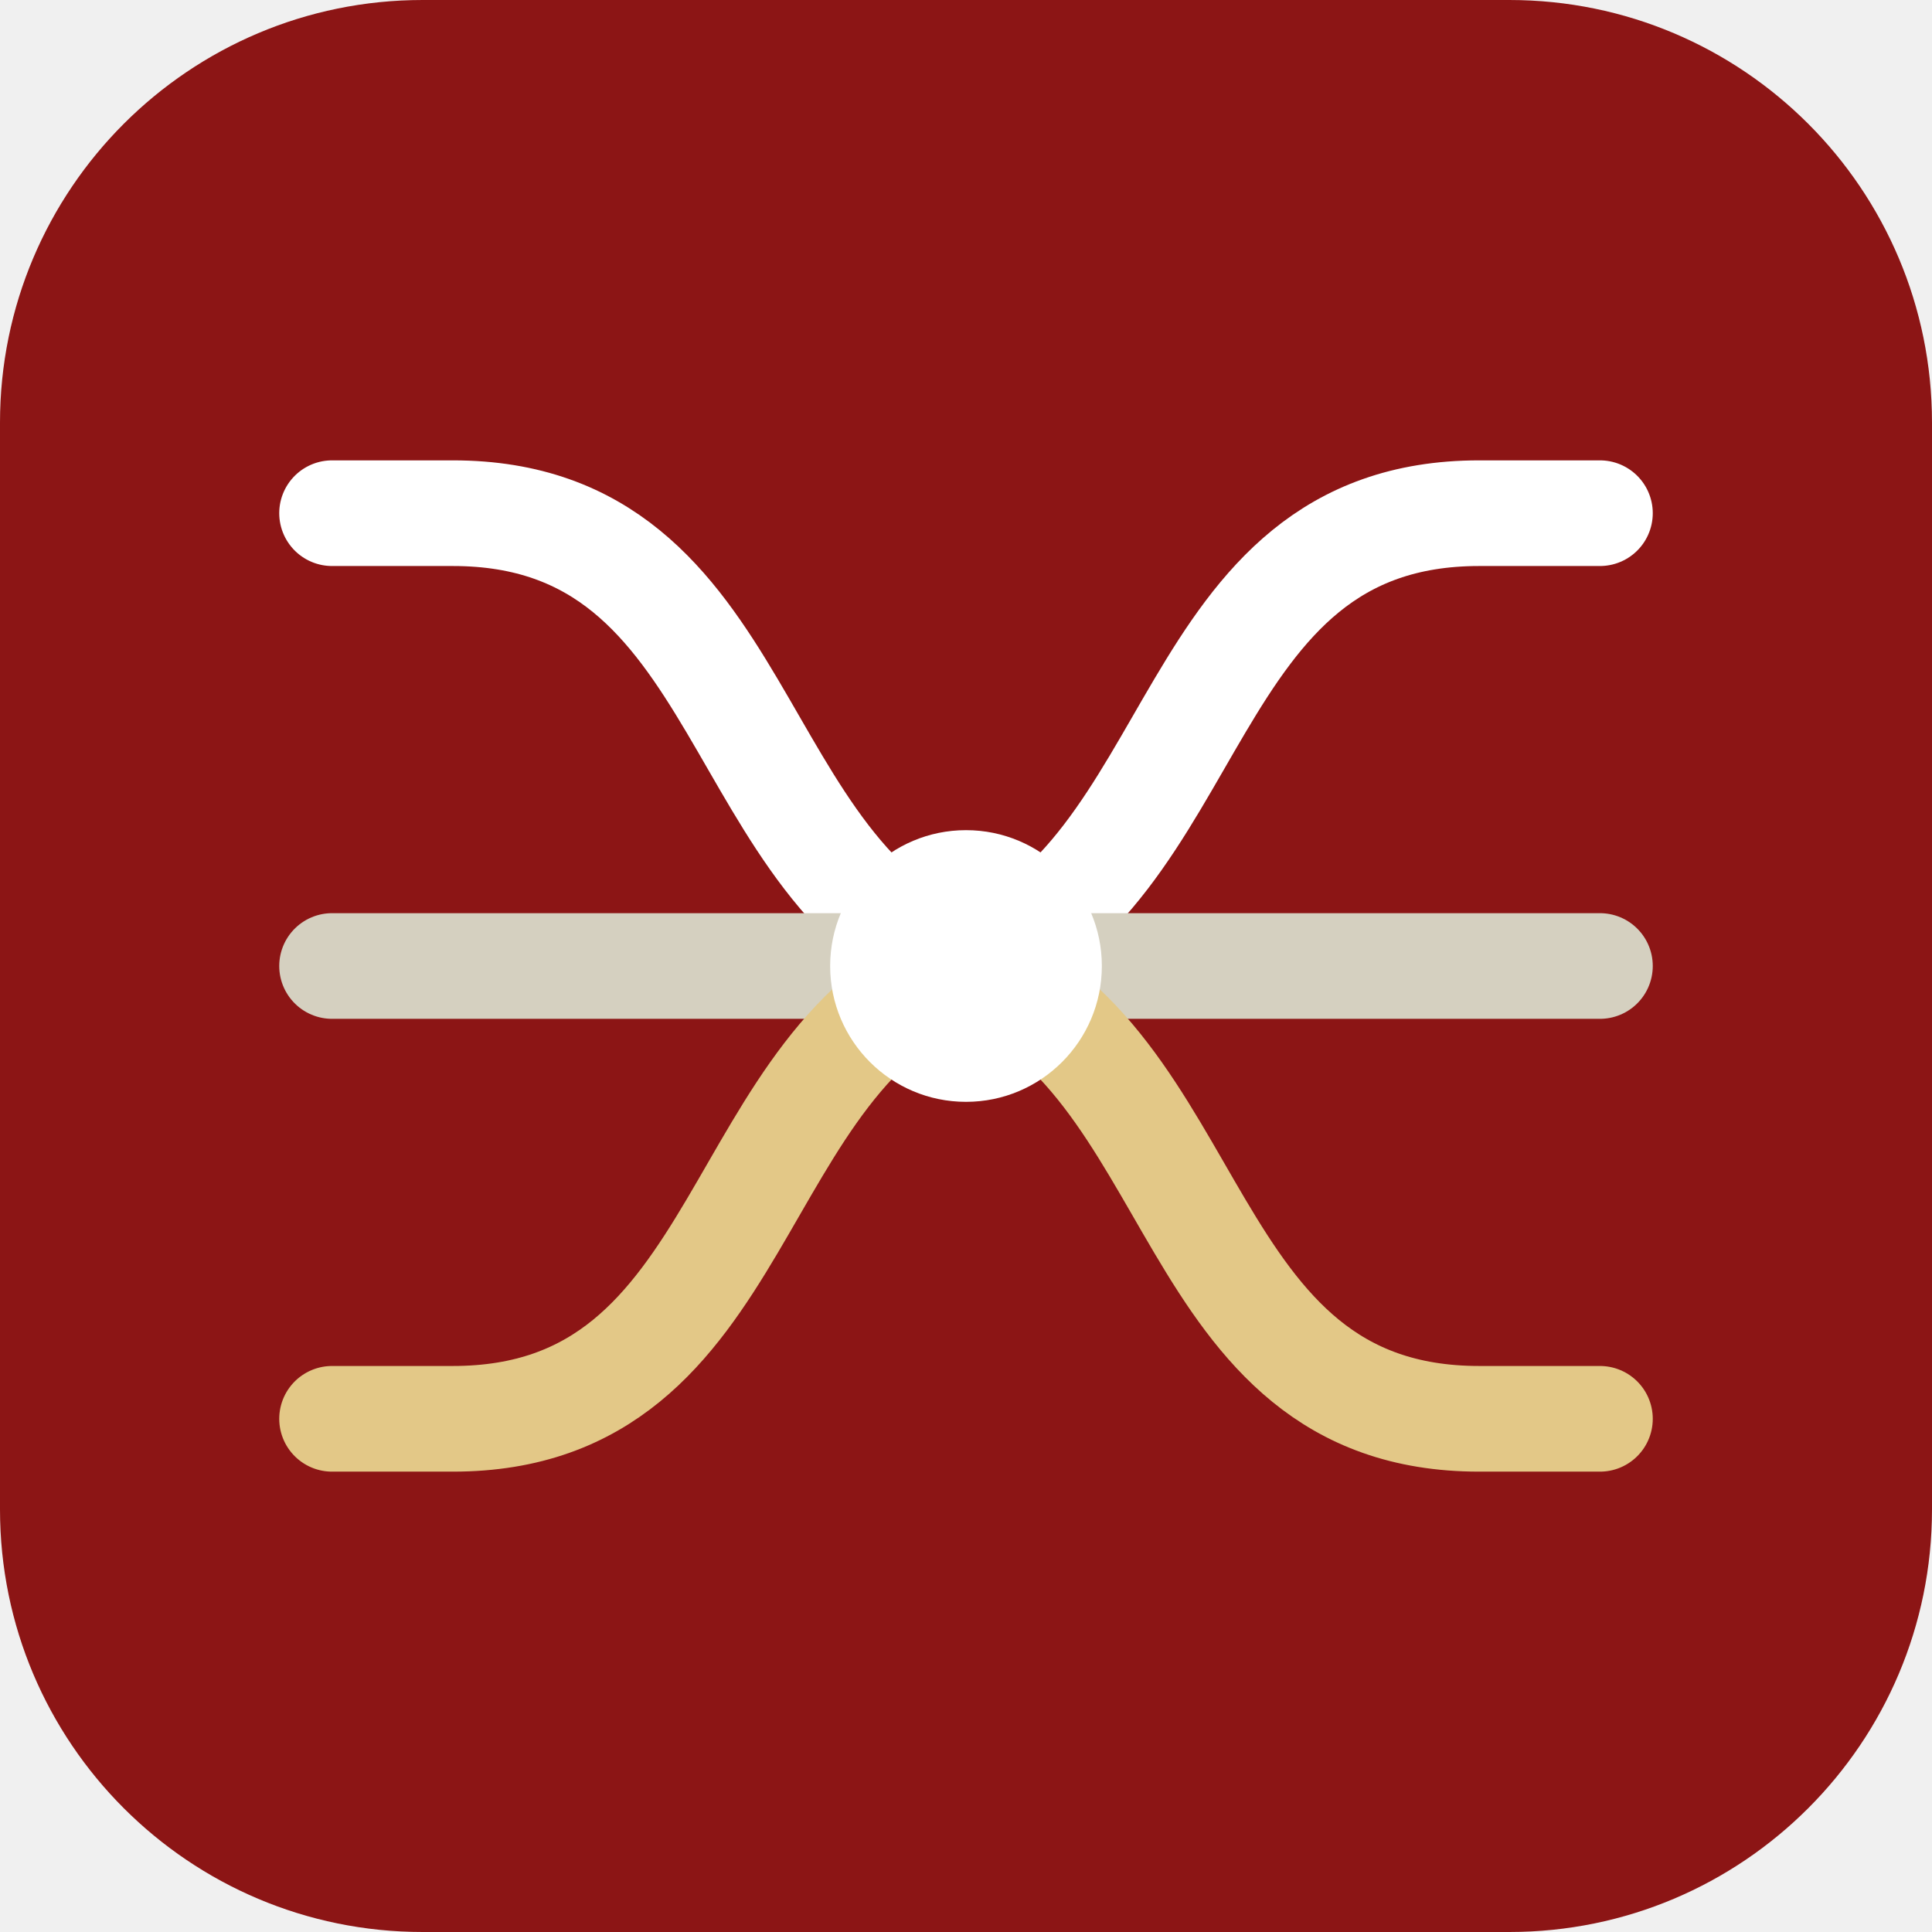
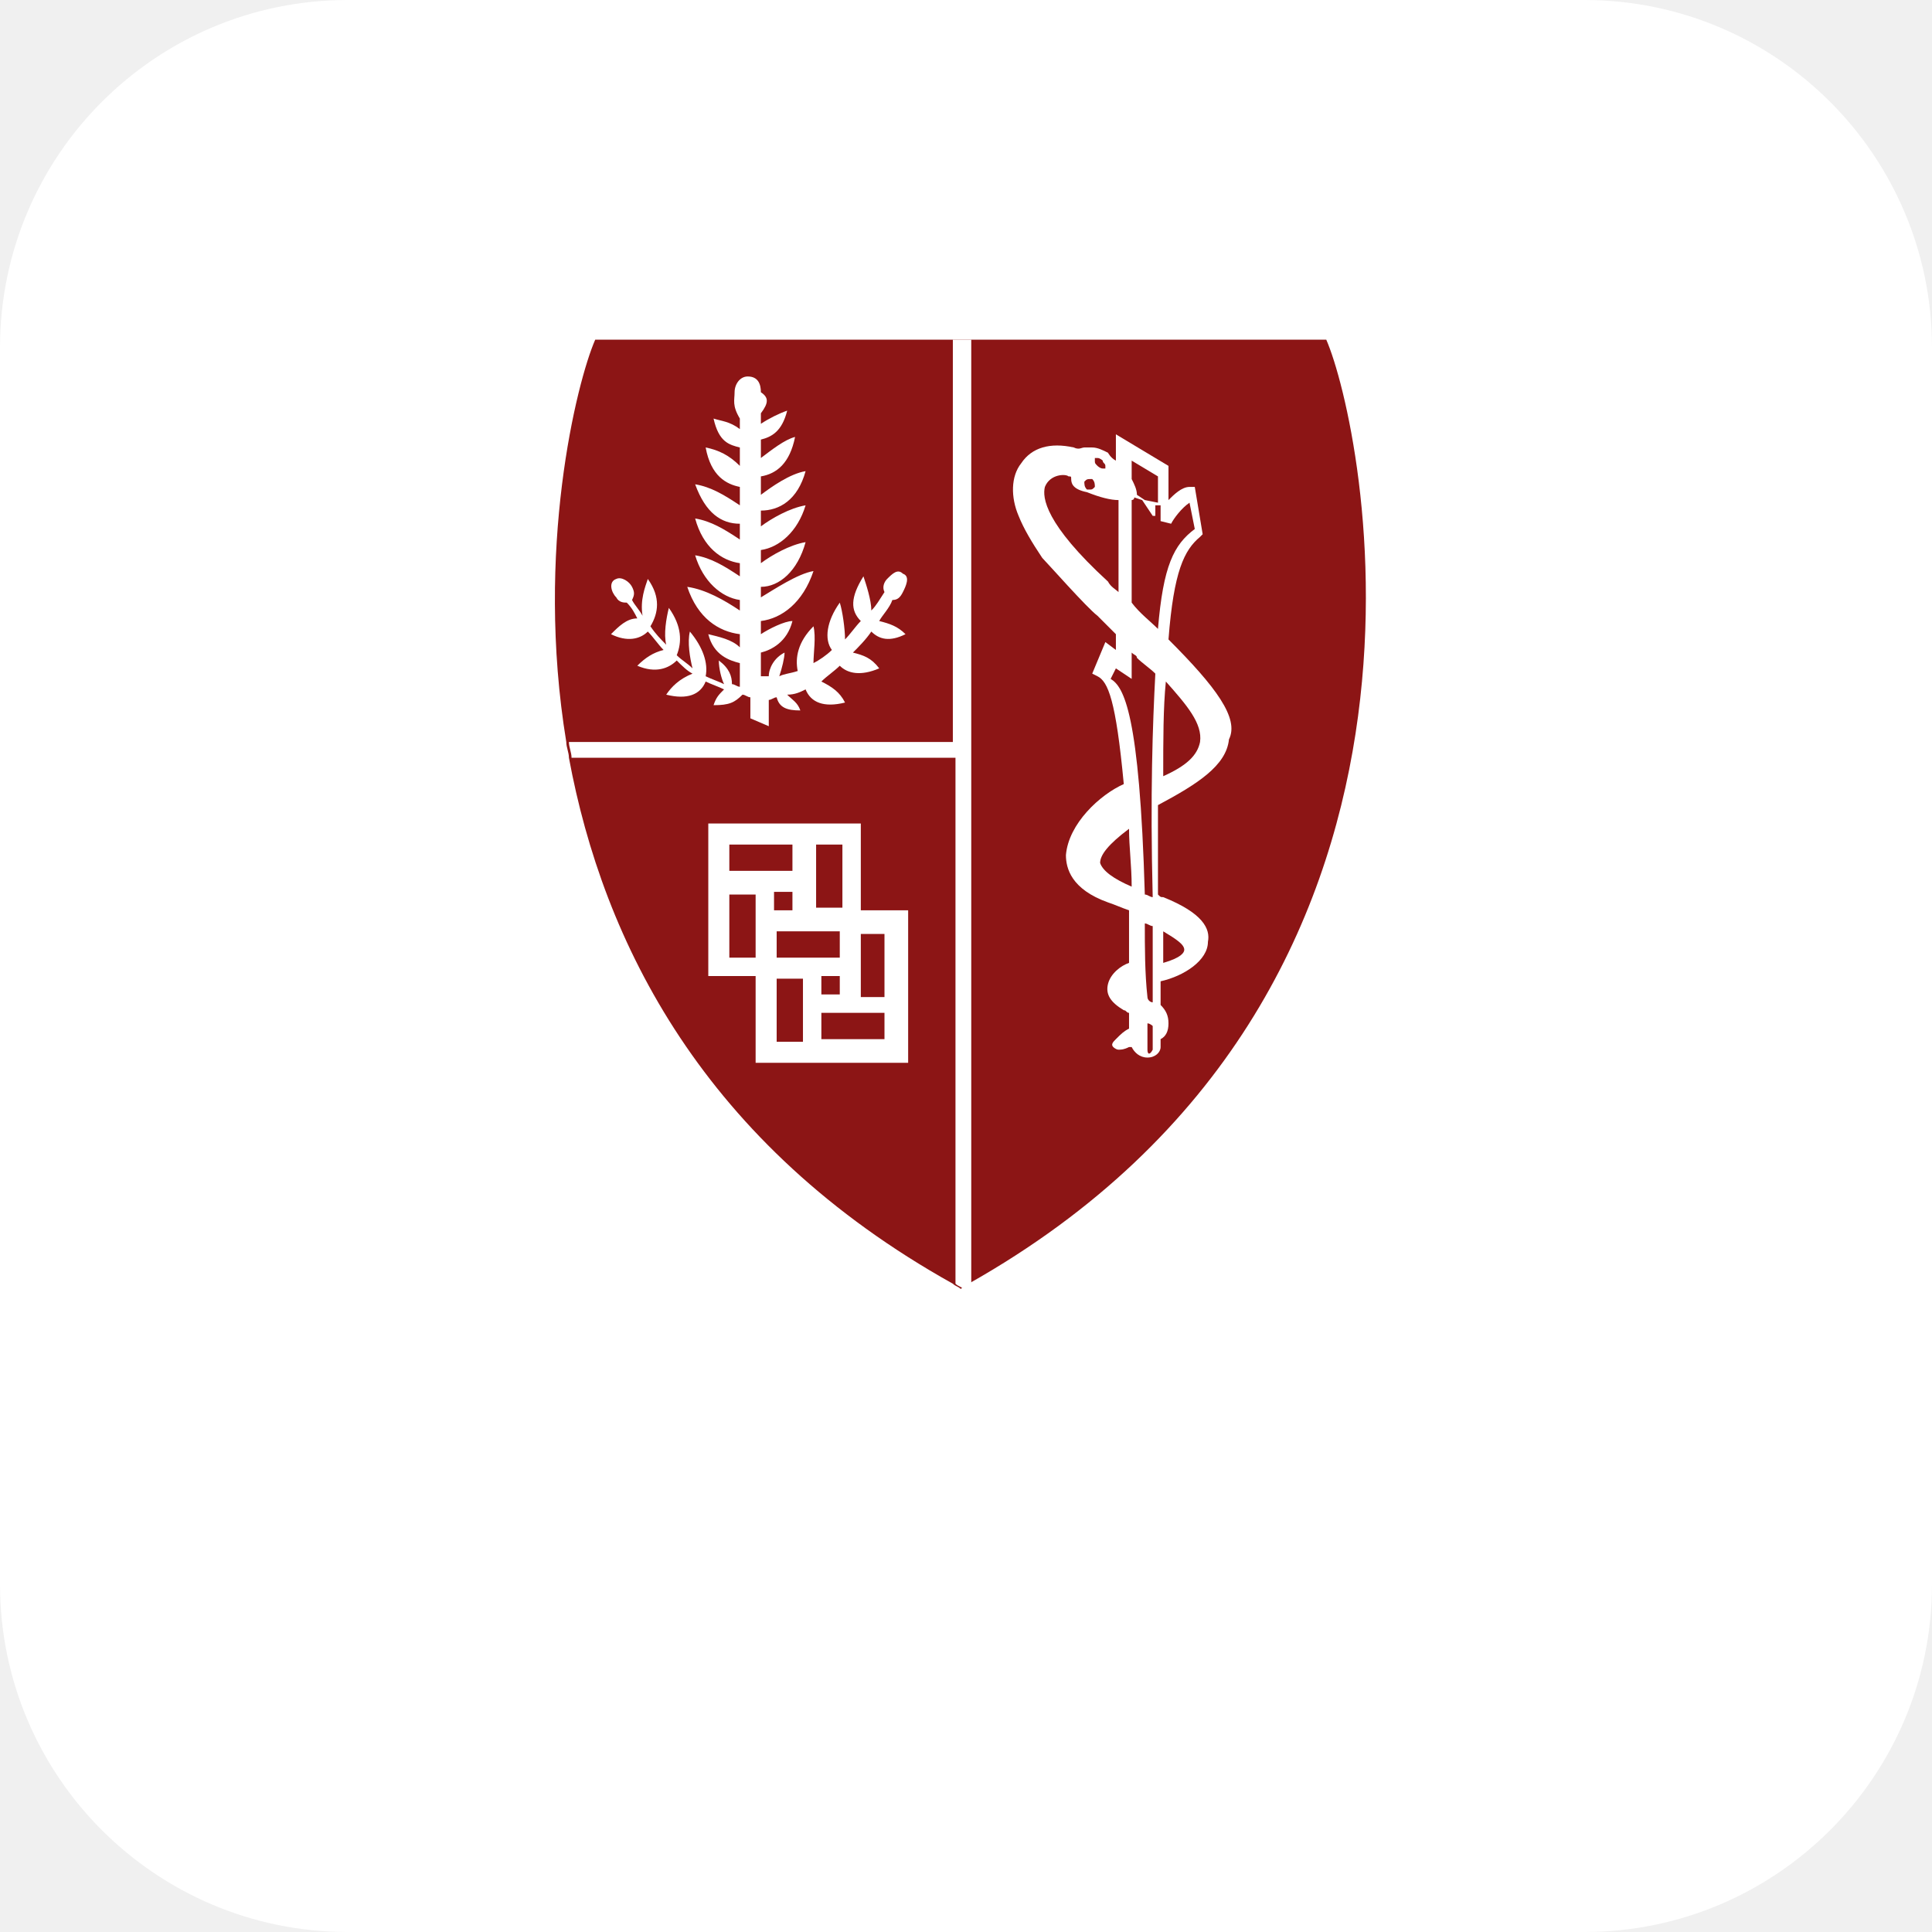
- <svg xmlns="http://www.w3.org/2000/svg" viewBox="0 0 64 64" role="img" aria-label="NHLBI-AI Stanford Data Science Center">
-   <rect width="64" height="64" rx="14" fill="#8c1515" />
-   <path d="M11 17h4c10 0 9 12 17 15 8-3 7-15 17-15h4" fill="none" stroke="#fff" stroke-width="3.5" stroke-linecap="round" />
-   <path d="M11 32h42" fill="none" stroke="#d5d0c0" stroke-width="3.5" stroke-linecap="round" />
-   <path d="M11 47h4c10 0 9-12 17-15 8 3 7 15 17 15h4" fill="none" stroke="#e3c887" stroke-width="3.5" stroke-linecap="round" />
-   <circle cx="32" cy="32" r="4.5" fill="#fff" />
+ <svg xmlns="http://www.w3.org/2000/svg" width="64" height="64" viewBox="0 0 64 64" role="img" aria-labelledby="title description">
+   <rect width="64" height="64" rx="11.52" fill="#ffffff" />
+   <svg x="16.32" y="7.68" width="31.36" height="38.329" viewBox="18 18 36 44" overflow="hidden">
+     <style type="text/css">
+ 	.st0{fill:#53565A;}
+ 	.st1{fill:#C7C7C7;}
+ 	.st2{fill:#8C1515;}
+ 	.st3{fill:#FFFFFF;}
+ </style>
+     <g>
+       <g id="b">
+         <path class="st0" d="M179.1,42.5c0.8,0.8,2,1.3,3,1.3c1.3,0,2-0.6,2-1.5c0-1-0.7-1.3-1.8-1.7l-1.6-0.7c-1.1-0.5-2.3-1.4-2.3-3.1    c0-1.8,1.6-3.3,3.9-3.3c1.3,0,2.7,0.6,3.6,1.5l-1,1.3c-0.7-0.6-1.5-1-2.5-1c-1.1,0-1.8,0.5-1.8,1.4s0.9,1.2,1.8,1.6L184,39    c1.4,0.6,2.3,1.5,2.3,3.1c0,1.9-1.6,3.4-4.2,3.4c-1.6,0-3.1-0.6-4.2-1.7L179.1,42.5L179.1,42.5z" />
+         <path class="st0" d="M191.8,36.4c1.1,0,2,0.4,2.6,1l-1,1.3c-0.5-0.4-0.9-0.6-1.5-0.6c-1.4,0-2.4,1.2-2.4,2.9s1,2.9,2.3,2.9    c0.7,0,1.3-0.4,1.8-0.7l0.9,1.3c-0.8,0.7-1.9,1.1-2.9,1.1c-2.4,0-4.2-1.7-4.2-4.6C187.4,38.1,189.5,36.4,191.8,36.4L191.8,36.4z" />
+         <path class="st0" d="M195.8,32.8h2V36l-0.1,1.7c0.7-0.7,1.6-1.3,2.8-1.3c1.9,0,2.7,1.3,2.7,3.5v5.5h-2v-5.2c0-1.4-0.4-2-1.4-2    c-0.8,0-1.3,0.4-2,1.1v6.1h-2V32.8L195.8,32.8z" />
+         <path class="st0" d="M208.9,36.4c2.2,0,4.2,1.7,4.2,4.6c0,2.9-2,4.6-4.2,4.6s-4.1-1.7-4.1-4.6C204.8,38.1,206.8,36.4,208.9,36.4z     M208.9,43.9c1.3,0,2.1-1.2,2.1-2.9c0-1.8-0.8-2.9-2.1-2.9s-2,1.2-2,2.9C206.9,42.8,207.7,43.9,208.9,43.9z" />
+         <path class="st0" d="M218.4,36.4c2.2,0,4.2,1.7,4.2,4.6c0,2.9-2,4.6-4.2,4.6s-4.1-1.7-4.1-4.6C214.2,38.1,216.2,36.4,218.4,36.4z     M218.4,43.9c1.3,0,2.1-1.2,2.1-2.9c0-1.8-0.8-2.9-2.1-2.9s-2,1.2-2,2.9C216.3,42.8,217.1,43.9,218.4,43.9z" />
+         <path class="st0" d="M224.2,32.8h2v10.4c0,0.5,0.2,0.7,0.4,0.7c0.1,0,0.2,0,0.3,0l0.3,1.5c-0.2,0.1-0.6,0.2-1.1,0.2    c-1.5,0-2-0.9-2-2.4L224.2,32.8L224.2,32.8z" />
+         <path class="st0" d="M235.3,36.4c2.2,0,4.2,1.7,4.2,4.6c0,2.9-2,4.6-4.2,4.6s-4.1-1.7-4.1-4.6C231.1,38.1,233.1,36.4,235.3,36.4z     M235.3,43.9c1.3,0,2.1-1.2,2.1-2.9c0-1.8-0.8-2.9-2.1-2.9s-2,1.2-2,2.9C233.2,42.8,234,43.9,235.3,43.9z" />
+         <path class="st0" d="M245.4,34.5c-0.3-0.1-0.7-0.2-1-0.2c-0.7,0-1.1,0.5-1.1,1.5v0.9h1.7v1.6h-1.7v7.1h-2v-7.1h-1.2v-1.5l1.2-0.1    v-0.9c0-1.8,0.8-3.1,2.9-3.1c0.6,0,1.2,0.1,1.6,0.3L245.4,34.5L245.4,34.5z" />
+         <path class="st0" d="M250.1,33.8h2.3l2.1,5.7l0.8,2.2h0.1l0.7-2.2l2.1-5.7h2.3v11.6h-1.9v-5.3c0-1.1,0.2-2.6,0.3-3.7h-0.1    l-0.9,2.6l-2,5.3h-1l-2-5.3l-0.9-2.6h-0.1c0.1,1.1,0.3,2.6,0.3,3.7v5.3h-1.9L250.1,33.8L250.1,33.8z" />
+         <path class="st0" d="M266.3,36.4c2.4,0,3.6,1.7,3.6,4.1c0,0.4,0,0.7-0.1,1h-5.5c0.2,1.6,1.2,2.5,2.6,2.5c0.7,0,1.4-0.2,2-0.6    l0.7,1.3c-0.8,0.6-1.9,0.9-3,0.9c-2.4,0-4.3-1.7-4.3-4.6C262.2,38.2,264.2,36.4,266.3,36.4L266.3,36.4z M268.1,40.2    c0-1.4-0.6-2.2-1.8-2.2c-1,0-1.9,0.8-2.1,2.2H268.1L268.1,40.2z" />
+         <path class="st0" d="M274.9,36.4c1,0,1.6,0.4,2.3,1l-0.1-1.4v-3.2h2v12.5h-1.7l-0.1-0.9h-0.1c-0.6,0.6-1.5,1.2-2.5,1.2    c-2.2,0-3.6-1.7-3.6-4.6C271.2,38.2,273,36.4,274.9,36.4L274.9,36.4z M275.3,43.9c0.7,0,1.2-0.3,1.8-1v-4.1    c-0.6-0.5-1.2-0.7-1.8-0.7c-1.1,0-2,1-2,2.9C273.4,42.9,274.1,43.9,275.3,43.9L275.3,43.9z" />
+         <path class="st0" d="M281.2,34c0-0.7,0.5-1.2,1.3-1.2c0.7,0,1.3,0.5,1.3,1.2s-0.5,1.2-1.3,1.2C281.7,35.1,281.2,34.7,281.2,34z     M281.4,36.7h2v8.7h-2V36.7z" />
+         <path class="st0" d="M289.5,36.4c1.1,0,2,0.4,2.6,1l-1,1.3c-0.5-0.4-0.9-0.6-1.5-0.6c-1.4,0-2.4,1.2-2.4,2.9s1,2.9,2.3,2.9    c0.7,0,1.3-0.4,1.8-0.7l0.9,1.3c-0.8,0.7-1.9,1.1-2.9,1.1c-2.4,0-4.2-1.7-4.2-4.6C285.1,38.1,287.2,36.4,289.5,36.4L289.5,36.4z" />
+         <path class="st0" d="M293.2,34c0-0.7,0.5-1.2,1.3-1.2c0.7,0,1.3,0.5,1.3,1.2s-0.5,1.2-1.3,1.2C293.8,35.1,293.2,34.7,293.2,34z     M293.5,36.7h2v8.7h-2V36.7z" />
+         <path class="st0" d="M297.7,36.7h1.7l0.1,1.2h0.1c0.8-0.8,1.7-1.4,2.9-1.4c1.9,0,2.7,1.3,2.7,3.5v5.5h-2v-5.2c0-1.4-0.4-2-1.4-2    c-0.8,0-1.3,0.4-2,1.1v6.1h-2L297.7,36.7L297.7,36.7z" />
+         <path class="st0" d="M310.8,36.4c2.4,0,3.6,1.7,3.6,4.1c0,0.4,0,0.7-0.1,1h-5.5c0.2,1.6,1.2,2.5,2.6,2.5c0.7,0,1.4-0.2,2-0.6    l0.7,1.3c-0.8,0.6-1.9,0.9-3,0.9c-2.4,0-4.3-1.7-4.3-4.6C306.8,38.2,308.7,36.4,310.8,36.4L310.8,36.4z M312.6,40.2    c0-1.4-0.6-2.2-1.8-2.2c-1,0-1.9,0.8-2.1,2.2H312.6L312.6,40.2z" />
+       </g>
+       <rect x="167.3" y="22.1" class="st1" width="1.6" height="34.9" />
+       <g>
+         <g>
+           <path class="st0" d="M151.2,46.3h6.5v1.6h-4.6v2.7h3.9v1.6h-3.9v3.2h4.7V57h-6.6L151.2,46.3L151.2,46.3z" />
+           <path class="st0" d="M136.1,46.3h2l3.3,6l1.1,2.3h0.1c-0.1-1.1-0.2-2.5-0.2-3.7v-4.7h1.8V57h-2l-3.3-6l-1.1-2.3h-0.1     c0.1,1.1,0.2,2.4,0.2,3.6V57h-1.8V46.3L136.1,46.3z" />
+           <path class="st0" d="M127.1,46.3h1.9V57h-1.9V46.3z" />
+           <path class="st0" d="M117.7,46.1c1.3,0,2.4,0.6,3.1,1.4l-1.1,1.2c-0.5-0.5-1.1-0.9-2-0.9c-1.8,0-3,1.5-3,3.9s1.1,3.9,3,3.9     c1,0,1.6-0.4,2.2-1.1l1.1,1.2c-0.9,1-2,1.6-3.3,1.6c-2.7,0-4.9-2-4.9-5.5C112.7,48.2,114.9,46.1,117.7,46.1z" />
+           <path class="st0" d="M104.3,46.3h1.9V57h-1.9V46.3z" />
+           <path class="st0" d="M89.6,46.3h2.9c3.3,0,5.2,1.8,5.2,5.3c0,3.6-1.9,5.4-5.1,5.4h-3V46.3L89.6,46.3z M92.4,55.5     c2.2,0,3.4-1.2,3.4-3.9c0-2.6-1.2-3.8-3.4-3.8h-0.8v7.6h0.8V55.5z" />
+           <path class="st0" d="M76.5,46.3H83v1.6h-4.6v2.7h3.9v1.6h-3.9v3.2h4.7V57h-6.6V46.3L76.5,46.3z" />
+           <path class="st0" d="M59.9,46.3H62l1.9,5.3l0.7,2h0.1l0.7-2l1.9-5.3h2.1V57h-1.8v-4.9c0-1,0.1-2.4,0.2-3.4h-0.1l-0.9,2.4L65,56     h-0.9l-1.9-4.9l-0.9-2.4h-0.1c0.1,1,0.2,2.4,0.2,3.4V57h-1.8L59.9,46.3L59.9,46.3z" />
+         </g>
+         <g>
+           <path class="st2" d="M85.7,40.8c-3.5,0-3.8-2.7-3.8-3.5c0-1,0.3-2.6,2.5-3.5c2.3-0.8,2.8-0.9,4.4-1.4V32c0-0.8,0-1-0.2-1.4     c-0.3-0.9-1.2-1.5-2.4-1.5c-1.7,0-2.5,1.3-2.5,1.3l-0.1,0.3L83,30.3l0.1-0.2c0.3-1,1.6-2.7,4.3-2.7c1.8,0,3,0.5,3.7,1.6     c0.5,0.9,0.6,2.1,0.6,3.3c0,1.1,0,2.3-0.1,3.3c0,0.7,0,1.3,0,1.6c0,0.9,0.1,1.6,0.9,1.6c0.2,0,0.3,0,0.4-0.1l0.2-0.2l0.4,0.5     l-0.1,0.2c-0.7,0.8-1.4,1.4-2.5,1.4c-1,0-1.7-0.5-2-1.3C88.3,40.1,87.3,40.8,85.7,40.8z M88.8,34c-1.7,0.5-2.3,0.8-2.8,1.1     c-0.7,0.4-1.1,1.1-1.1,2c0,0.7,0.2,1.9,1.9,1.9c0.6,0,1.3-0.1,2-0.6V34z" />
+           <g>
+             <path class="st2" d="M64.3,40.8c-1.7,0-2.9-0.2-4.3-0.6l-0.2-0.1v-0.9c0-1.2,0-1.7-0.1-2.1v-0.6h0.8v0.3c0,0.6,0.2,1.2,0.6,1.6      c0.5,0.6,1.8,1,3,1c2.5,0,3.6-0.9,3.6-2.9c0-1.7-1.1-2.4-2.5-3.4L65,32.7l-1.5-1c-2.1-1.4-3.2-2.6-3.2-4.8      c0-1.1,0.4-4.7,5.8-4.7c2.2,0,3.9,0.3,4,0.3h0.2v0.2c0,0,0,0.7,0,1.5c0,0.6,0,1.1,0,1.7v0.4h-0.7V26c0-0.7-0.2-1.2-0.6-1.6      c-0.5-0.5-1.7-0.8-2.9-0.8c-2.9,0-3.2,1.5-3.2,2.6c0,1.5,0.8,2,2.5,3.2l2,1.3c1.7,1.1,3.2,2.2,3.2,4.9      C70.5,40.3,66.2,40.8,64.3,40.8L64.3,40.8z" />
+             <path class="st2" d="M77.1,40.8c-2,0-3.1-0.7-3.6-2.3c-0.2-0.6-0.2-1.9-0.2-2.6c0-2.1,0-3.7,0-5.6v-0.9h-1.7v-0.5l0.2-0.1      c0.8-0.3,1.1-0.6,1.4-0.8c1.2-1,2.1-2.6,2.1-2.6l0.3-0.5h0.6v2.9h4.4v1.6h-4.4v6.8c0,2,0.4,3.2,2.3,3.2c0.9,0,1.6-0.3,1.6-0.4      l0.3-0.1l0.2,0.5l-0.1,0.1C80.5,39.6,79.5,40.8,77.1,40.8L77.1,40.8z" />
+             <path class="st2" d="M94.7,40.7v-0.6h0.2c0.2,0,0.8-0.1,1.1-0.5c0.4-0.4,0.4-1.5,0.4-3.7v-3.7c0-1.6,0-2.3-0.3-2.6      c-0.3-0.4-0.8-0.4-1.2-0.4h-0.1h-0.2v-0.7h0.3c0.1,0,0.1,0,0.2,0c0.4,0,1.3-0.1,2.3-0.2c0.8-0.1,1.2-0.4,1.4-0.5l0.1-0.1      l0.3,0.2v1c0.7-0.5,2-1.2,3.7-1.2c2.3,0,3.8,1.1,4.3,3.1c0.1,0.5,0.2,1.7,0.2,2.3v3.8c0,2.1,0.1,2.7,0.5,3.1      c0.2,0.2,0.6,0.3,1,0.4h0.3V41h-0.6c-0.9,0-1.7-0.1-2.6-0.1c-1,0-1.8,0-2.9,0.1h-0.3v-0.6h0.2c0.5-0.1,0.8-0.2,1.1-0.4      c0.4-0.4,0.4-1.4,0.5-2.3c0-0.1,0-0.3,0-0.4c0-0.5,0-1.5,0-2.2c0-1,0-2-0.1-2.9c-0.2-1.7-1.1-2.4-2.7-2.4      c-1.1,0-1.9,0.3-2.4,0.5v6.8c0,2.1,0.1,2.7,0.5,3.1c0.2,0.2,0.6,0.3,1,0.4h0.3v0.6h-0.7c-0.9,0-1.7-0.1-2.5-0.1      c-0.9,0-1.8,0-3,0.1L94.7,40.7L94.7,40.7z" />
+             <path class="st2" d="M110.7,40.7v-0.6h0.3c0.2,0,0.8-0.1,1.1-0.5c0.4-0.4,0.4-1.5,0.4-3.7v-6.4h-1.7v-0.7l0.2-0.1      c0.7-0.3,1.2-0.5,1.5-0.8c0-1.1,0-2.6,0.2-3.4c0.5-2.7,2.2-4,5.2-4c1.3,0,2.5,0.4,3.1,1l0.1,0.1v0.3l-1.3,1.8h-0.3l-0.1-0.2      c-0.5-1.1-1.2-1.5-2.2-1.5c-0.4,0-1,0.1-1.3,0.5c-0.6,0.6-0.7,1.4-0.7,3V28h2.9v1.6h-2.9v7.1c0,1.7,0.1,2.5,0.3,2.9      c0.4,0.5,1.5,0.6,1.8,0.6h0.3v0.7h-0.3c-1.4-0.1-2.5-0.1-3.2-0.1c-1,0-2,0-3.2,0.1L110.7,40.7L110.7,40.7z" />
+             <path class="st2" d="M125.5,40.9c-3.9,0-6.3-2.5-6.3-6.6c0-3.2,1.7-6.9,6.6-6.9c3.9,0,6.3,2.5,6.3,6.6      C132.1,37.2,130.4,40.9,125.5,40.9z M125.7,28.9c-0.8,0-1.4,0.2-1.8,0.6c-1,0.9-1.6,2.4-1.6,4.7c0,0.9,0.2,5.2,3.3,5.2      c0.8,0,1.4-0.2,1.8-0.6c1-0.9,1.6-2.4,1.6-4.7C129,33.3,128.9,28.9,125.7,28.9L125.7,28.9z" />
+             <path class="st2" d="M133.3,40.7V40h0.3c0.2,0,0.8-0.1,1.1-0.5c0.4-0.4,0.4-1.5,0.4-3.7v-3.7c0-1.6,0-2.3-0.2-2.6      c-0.3-0.4-0.8-0.4-1.2-0.4h-0.1h-0.3v-0.8h0.3c0,0,0.1,0,0.2,0c0.4,0,1.3,0,2.3-0.2c0.6-0.1,1.2-0.3,1.4-0.4l0.1-0.1l0.2,0.1      v1.1c0.6-0.6,1.6-1.2,3-1.2c0.9,0,1.6,0.2,2.2,0.7l0.1,0.1v0.4l-1.1,2h-0.5l-0.1-0.1c-0.3-0.5-0.9-1-2.1-1c-0.5,0-1,0.1-1.4,0.4      v6.5c0,1.7,0.1,2.5,0.3,2.8c0.4,0.5,1.5,0.6,1.8,0.6h0.3v0.7H140c-1.4-0.1-2.5-0.1-3.2-0.1c-1,0-2,0-3.2,0.1L133.3,40.7      L133.3,40.7z" />
+             <path class="st2" d="M153.6,40.9l-0.3-0.1v-1.1c-0.6,0.5-1.9,1.2-3.6,1.2c-3.5,0-5.8-2.5-5.8-6.3c0-1.3,0.2-2.5,0.7-3.5      c1.1-2.3,3.3-3.7,6.1-3.7c1,0,2,0.1,2.5,0.2V25c0-1.6,0-2.5-0.3-2.8c-0.3-0.4-0.8-0.4-1.1-0.4h-0.1h-0.2l0.1-0.6h0.3      c0.1,0,1.6-0.1,2.8-0.4c0.5-0.1,1-0.2,1.3-0.3h0.1l0.2,0.1v0.1c-0.1,1.1-0.1,3.3-0.1,5v10.5c0,1.6,0,2.5,0.2,2.9      c0.3,0.4,0.8,0.4,1.1,0.5h0.1h0.2v0.7h-0.3c-0.3,0-1.4,0.1-2.5,0.3C154.4,40.7,153.9,40.8,153.6,40.9L153.6,40.9L153.6,40.9z       M150.6,29c-2.5,0-3.7,1.7-3.7,5.3c0,1.4,0.4,4.8,4.1,4.8h0.1c0.5,0,1.3-0.1,2-0.5V30C153,29.7,152.2,29,150.6,29L150.6,29z" />
+           </g>
+         </g>
+         <g>
+           <path class="st2" d="M49.7,22.1H21.9c-0.7,1.6-2.3,8-1.1,15.3c0,0.2,0.1,0.4,0.1,0.6c1.3,7,5.1,14.7,14.6,20     c0.1,0.1,0.2,0.1,0.3,0.2c0.1-0.1,0.2-0.1,0.3-0.2C55.8,46.9,51.1,25.3,49.7,22.1z" />
+           <path class="st3" d="M35.5,22.1v15.3H20.9c0,0.2,0.1,0.4,0.1,0.6h14.6v20c0.1,0.1,0.2,0.1,0.3,0.2c0.1-0.1,0.2-0.1,0.3-0.2V22.1     H35.5z" />
+           <path class="st3" d="M28.2,24.9v0.4c0.3-0.2,0.7-0.4,1-0.5c-0.2,0.8-0.6,1-1,1.1v0.7c0.4-0.3,0.9-0.7,1.3-0.8     c-0.2,1-0.7,1.4-1.3,1.5V28c0.4-0.3,1.1-0.8,1.7-0.9c-0.3,1.1-1,1.5-1.7,1.5v0.6c0.4-0.3,1.1-0.7,1.7-0.8c-0.3,1-1,1.6-1.7,1.7     v0.5c0.4-0.3,1.1-0.7,1.7-0.8c-0.3,1.1-1,1.7-1.7,1.7v0.4c0.5-0.3,1.4-0.9,2-1c-0.4,1.2-1.2,1.8-2,1.9v0.5     c0.3-0.2,0.9-0.5,1.2-0.5c-0.2,0.8-0.8,1.1-1.2,1.2v0.9c0.1,0,0.2,0,0.3,0c0-0.3,0.2-0.7,0.6-0.9c0,0.2-0.1,0.6-0.2,0.9     c0.2-0.1,0.4-0.1,0.7-0.2c-0.1-0.5,0-1.1,0.6-1.7c0.1,0.4,0,1,0,1.4c0.2-0.1,0.5-0.3,0.7-0.5c-0.3-0.4-0.2-1.1,0.3-1.8     c0.1,0.3,0.2,1,0.2,1.4c0.2-0.2,0.4-0.5,0.6-0.7c-0.4-0.4-0.4-0.9,0.1-1.7c0.1,0.3,0.3,0.9,0.3,1.3c0.2-0.2,0.3-0.4,0.5-0.7     c-0.1-0.2,0-0.4,0.1-0.5c0.2-0.2,0.4-0.4,0.6-0.2c0.3,0.1,0.1,0.5,0,0.7S33.4,32,33.2,32c-0.1,0.3-0.4,0.6-0.5,0.8     c0.4,0.1,0.7,0.2,1,0.5c-0.6,0.3-1,0.2-1.3-0.1c-0.2,0.3-0.5,0.6-0.7,0.8c0.4,0.1,0.7,0.2,1,0.6c-0.7,0.3-1.2,0.2-1.5-0.1     c-0.2,0.2-0.5,0.4-0.7,0.6c0.4,0.2,0.7,0.4,0.9,0.8c-0.8,0.2-1.3,0-1.5-0.5c-0.2,0.1-0.4,0.2-0.7,0.2c0.2,0.2,0.4,0.3,0.5,0.6     c-0.5,0-0.8-0.1-0.9-0.5c-0.1,0-0.2,0.1-0.3,0.1v1l-0.7-0.3v-0.8c-0.1,0-0.2-0.1-0.3-0.1C27.2,35.9,27,36,26.4,36     c0.1-0.3,0.2-0.4,0.4-0.6c-0.2-0.1-0.5-0.2-0.7-0.3c-0.2,0.5-0.7,0.7-1.5,0.5c0.2-0.3,0.5-0.6,1-0.8c-0.2-0.1-0.4-0.3-0.6-0.5     c-0.3,0.3-0.8,0.5-1.5,0.2c0.3-0.3,0.6-0.5,1-0.6c-0.2-0.2-0.4-0.5-0.6-0.7c-0.3,0.3-0.8,0.4-1.4,0.1c0.3-0.3,0.6-0.6,1-0.6     c-0.1-0.2-0.2-0.4-0.4-0.6c-0.1,0-0.3,0-0.4-0.2c-0.2-0.2-0.3-0.6,0-0.7c0.2-0.1,0.5,0.1,0.6,0.3c0.1,0.2,0.1,0.3,0,0.5     c0.1,0.2,0.3,0.4,0.4,0.6c-0.1-0.6,0.1-1.1,0.2-1.4c0.5,0.7,0.4,1.3,0.1,1.8c0.2,0.3,0.4,0.5,0.6,0.7c-0.1-0.4,0-1,0.1-1.4     c0.5,0.7,0.5,1.3,0.3,1.8c0.2,0.2,0.4,0.3,0.6,0.5c-0.1-0.4-0.2-1-0.1-1.4c0.5,0.6,0.7,1.2,0.6,1.7c0.2,0.1,0.5,0.2,0.7,0.3     c-0.1-0.2-0.2-0.6-0.2-0.9c0.4,0.3,0.5,0.6,0.5,0.9c0.1,0,0.2,0.1,0.3,0.1v-0.9c-0.4-0.1-1-0.3-1.2-1.1c0.4,0.1,0.9,0.2,1.2,0.5     v-0.5c-0.8-0.1-1.6-0.6-2-1.8c0.7,0.1,1.4,0.5,2,0.9V32c-0.7-0.1-1.4-0.7-1.7-1.7c0.6,0.1,1.1,0.4,1.7,0.8v-0.5     c-0.7-0.1-1.4-0.6-1.7-1.7c0.6,0.1,1.1,0.4,1.7,0.8v-0.6c-0.7,0-1.3-0.4-1.7-1.5c0.6,0.1,1.1,0.4,1.7,0.8v-0.7     c-0.5-0.1-1.1-0.4-1.3-1.5c0.5,0.1,0.9,0.3,1.3,0.7v-0.7c-0.4-0.1-0.8-0.2-1-1.1c0.3,0.1,0.6,0.1,1,0.4v-0.4     c-0.3-0.5-0.2-0.7-0.2-1s0.2-0.6,0.5-0.6c0.4,0,0.5,0.3,0.5,0.6C28.5,24.3,28.5,24.5,28.2,24.9" />
+           <g>
+             <path class="st3" d="M43.7,33.5c0.2-2.6,0.6-3.4,1.2-3.9l0.1-0.1l-0.3-1.8h-0.2c-0.3,0-0.6,0.3-0.8,0.5v-1.3l-2-1.2v1      c-0.2-0.1-0.3-0.3-0.3-0.3c-0.2-0.1-0.4-0.2-0.6-0.2c-0.1,0-0.2,0-0.3,0s-0.2,0.1-0.4,0c-0.9-0.2-1.6,0-2,0.6      c-0.4,0.5-0.4,1.3-0.1,2c0.2,0.5,0.5,1,0.9,1.6c0.2,0.2,1.7,1.9,2.1,2.2c0.2,0.2,0.5,0.5,0.7,0.7v0.6l-0.4-0.3l-0.5,1.2l0.2,0.1      c0.4,0.2,0.7,0.9,1,4.1c-0.9,0.4-2.1,1.5-2.2,2.7c0,0.5,0.2,1.3,1.6,1.8c0.3,0.1,0.5,0.2,0.8,0.3c0,0.6,0,1.3,0,2      c-0.3,0.1-0.7,0.4-0.8,0.8c-0.1,0.4,0.1,0.7,0.6,1c0.1,0,0.1,0.1,0.2,0.1c0,0.2,0,0.4,0,0.6c-0.2,0.1-0.3,0.2-0.5,0.4      c-0.1,0.1-0.2,0.2-0.1,0.3c0,0,0.1,0.1,0.2,0.1c0.1,0,0.2,0,0.4-0.1h0.1c0.1,0.2,0.3,0.4,0.6,0.4s0.5-0.2,0.5-0.4l0,0l0,0      c0-0.1,0-0.2,0-0.3c0.2-0.1,0.3-0.3,0.3-0.6s-0.1-0.5-0.3-0.7c0-0.3,0-0.6,0-0.9c0.9-0.2,1.8-0.8,1.8-1.5      c0.1-0.5-0.2-1.1-1.7-1.7c-0.1,0-0.1,0-0.2-0.1c0-1.3,0-2.4,0-3.4c1.5-0.8,2.6-1.5,2.7-2.5C46.4,36.5,45.5,35.3,43.7,33.5      L43.7,33.5z M41.4,31.3c-2.4-2.2-2.5-3.2-2.4-3.6c0.2-0.5,0.8-0.5,0.9-0.4c0.1,0,0.1,0,0.1,0.1c0,0.2,0.1,0.4,0.6,0.5      c0.5,0.2,0.9,0.3,1.2,0.3v3.5C41.7,31.6,41.5,31.5,41.4,31.3z M44.3,45.3c0,0.1-0.1,0.3-0.8,0.5c0-0.4,0-0.8,0-1.2      C44,44.9,44.3,45.1,44.3,45.3z M43.3,27.3v1l-0.5-0.1L42.5,28c0-0.2-0.1-0.4-0.2-0.6v-0.7L43.3,27.3L43.3,27.3z M41.1,42      c0-0.3,0.3-0.7,1.1-1.3c0,0.7,0.1,1.4,0.1,2.2C41.6,42.6,41.2,42.3,41.1,42z M42.8,44.3c0.1,0,0.2,0.1,0.3,0.1      c0,0.9,0,1.9,0,2.9c-0.1,0-0.2-0.1-0.2-0.2C42.8,46.2,42.8,45.2,42.8,44.3L42.8,44.3z M42.9,49.1c0-0.3,0-0.7,0-1      c0.1,0,0.2,0.1,0.2,0.1c0,0.3,0,0.6,0,0.9C43,49.3,42.9,49.3,42.9,49.1L42.9,49.1z M43.1,43.3c-0.1,0-0.2-0.1-0.3-0.1      c-0.2-6.9-0.8-7.9-1.3-8.2l0.2-0.4l0.6,0.4v-1c0.1,0.1,0.2,0.1,0.2,0.2c0.2,0.2,0.5,0.4,0.7,0.6C43.1,36.7,43,39.4,43.1,43.3      L43.1,43.3z M43.3,33.1c-0.3-0.3-0.7-0.6-1-1v-3.9c0,0,0.1,0,0.1-0.1l0.3,0.1l0.4,0.6h0.1v-0.4h0.2V29l0.4,0.1      c0.1-0.2,0.4-0.6,0.7-0.8l0.2,1C43.9,29.9,43.5,30.7,43.3,33.1L43.3,33.1z M44.9,37.4c-0.1,0.5-0.5,0.9-1.4,1.3      c0-1.4,0-2.6,0.1-3.6C44.4,36,45,36.7,44.9,37.4L44.9,37.4z" />
+             <path class="st2" d="M40.8,27.4L40.8,27.4c-0.2,0-0.2,0-0.3,0.1c0,0.1,0,0.2,0.1,0.3h0.1c0.1,0,0.1,0,0.2-0.1      C40.9,27.6,40.9,27.5,40.8,27.4L40.8,27.4z" />
+             <path class="st2" d="M41.2,26.7c0,0-0.1-0.1-0.2-0.1h-0.1v0.1c0,0.1,0,0.1,0.1,0.2c0,0,0.1,0.1,0.2,0.1h0.1v-0.1      C41.3,26.8,41.2,26.8,41.2,26.7L41.2,26.7z" />
+           </g>
+           <path class="st3" d="M32,43.8v-3.3h-5.8v5.8H28v3.3h5.8v-5.8H32z M30.3,41.3h1v2.4h-1V41.3z M31.2,46.3V47h-0.7v-0.7H31.2z      M27,41.3h2.4v1H27C27,42.2,27,41.3,27,41.3z M28,45.6h-1v-2.4h1C28,43.2,28,45.6,28,45.6z M28.7,43.1h0.7v0.7h-0.7V43.1z      M28.8,44.6h2.4v1h-2.4V44.6z M29.8,48.8h-1v-2.4h1V48.8z M32.9,48.7h-2.4v-1h2.4V48.7z M32.9,47.1H32v-2.4h0.9V47.1z" />
+         </g>
+       </g>
+     </g>
+   </svg>
</svg>
